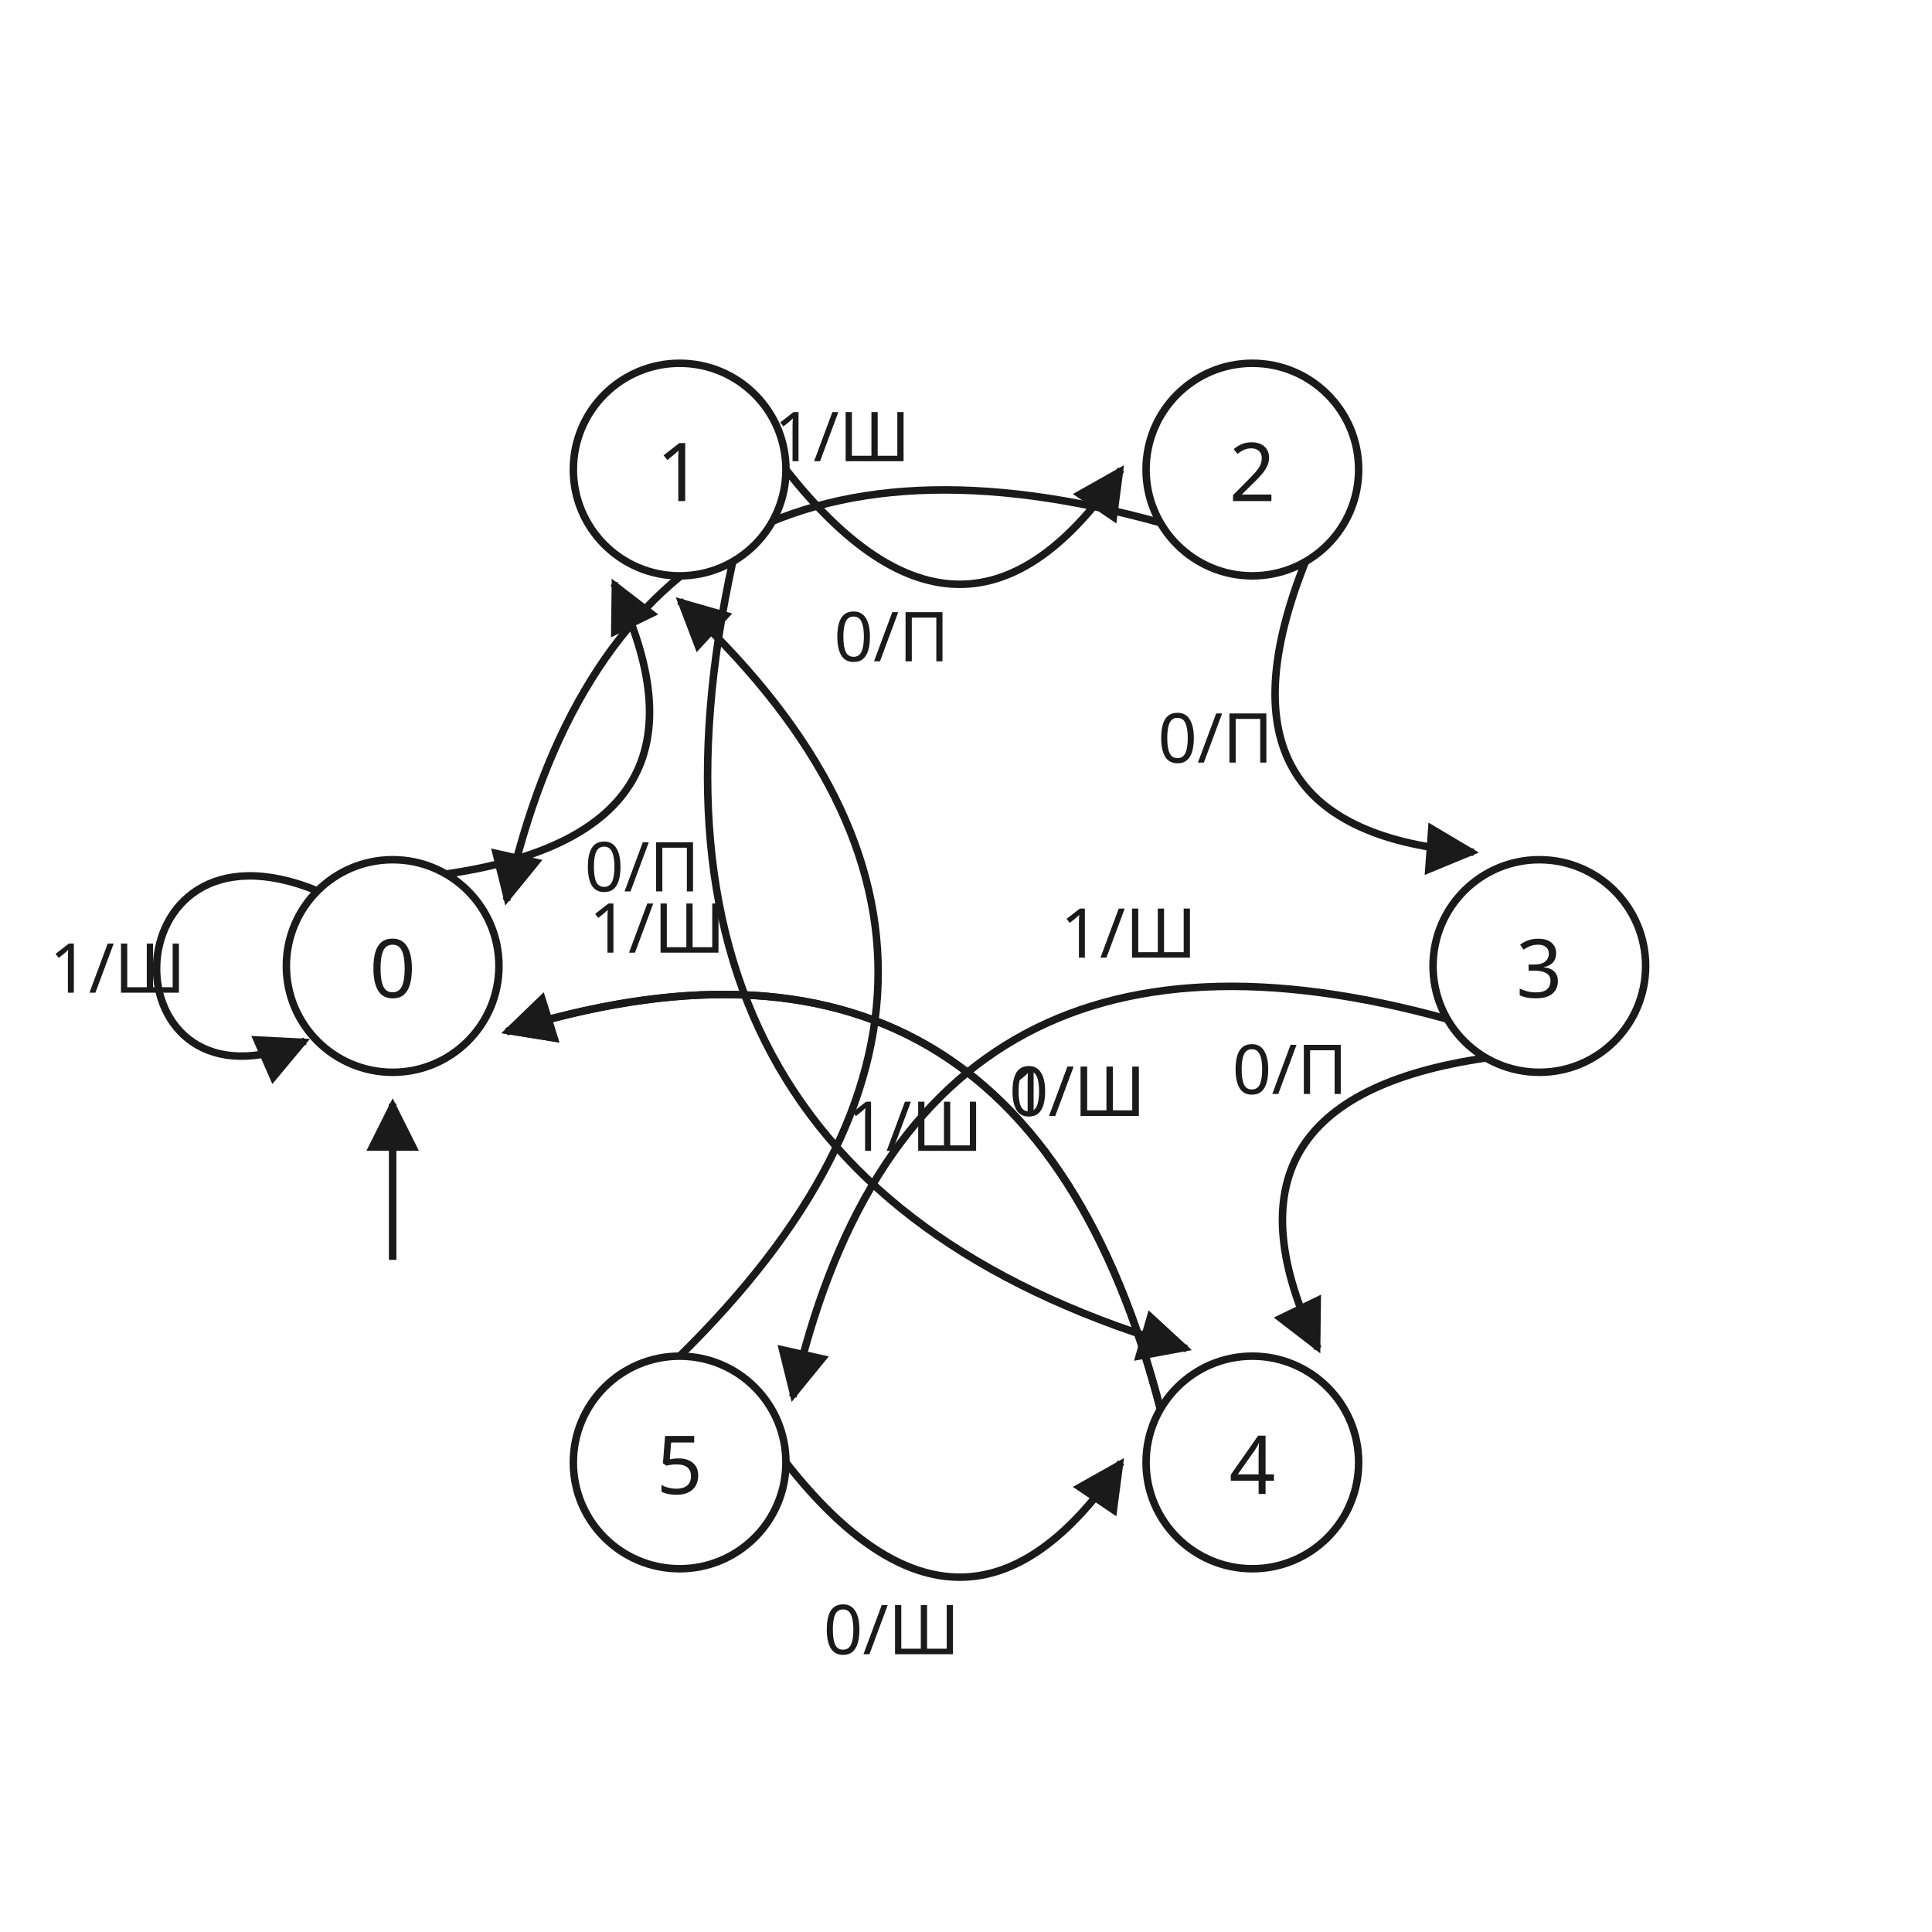
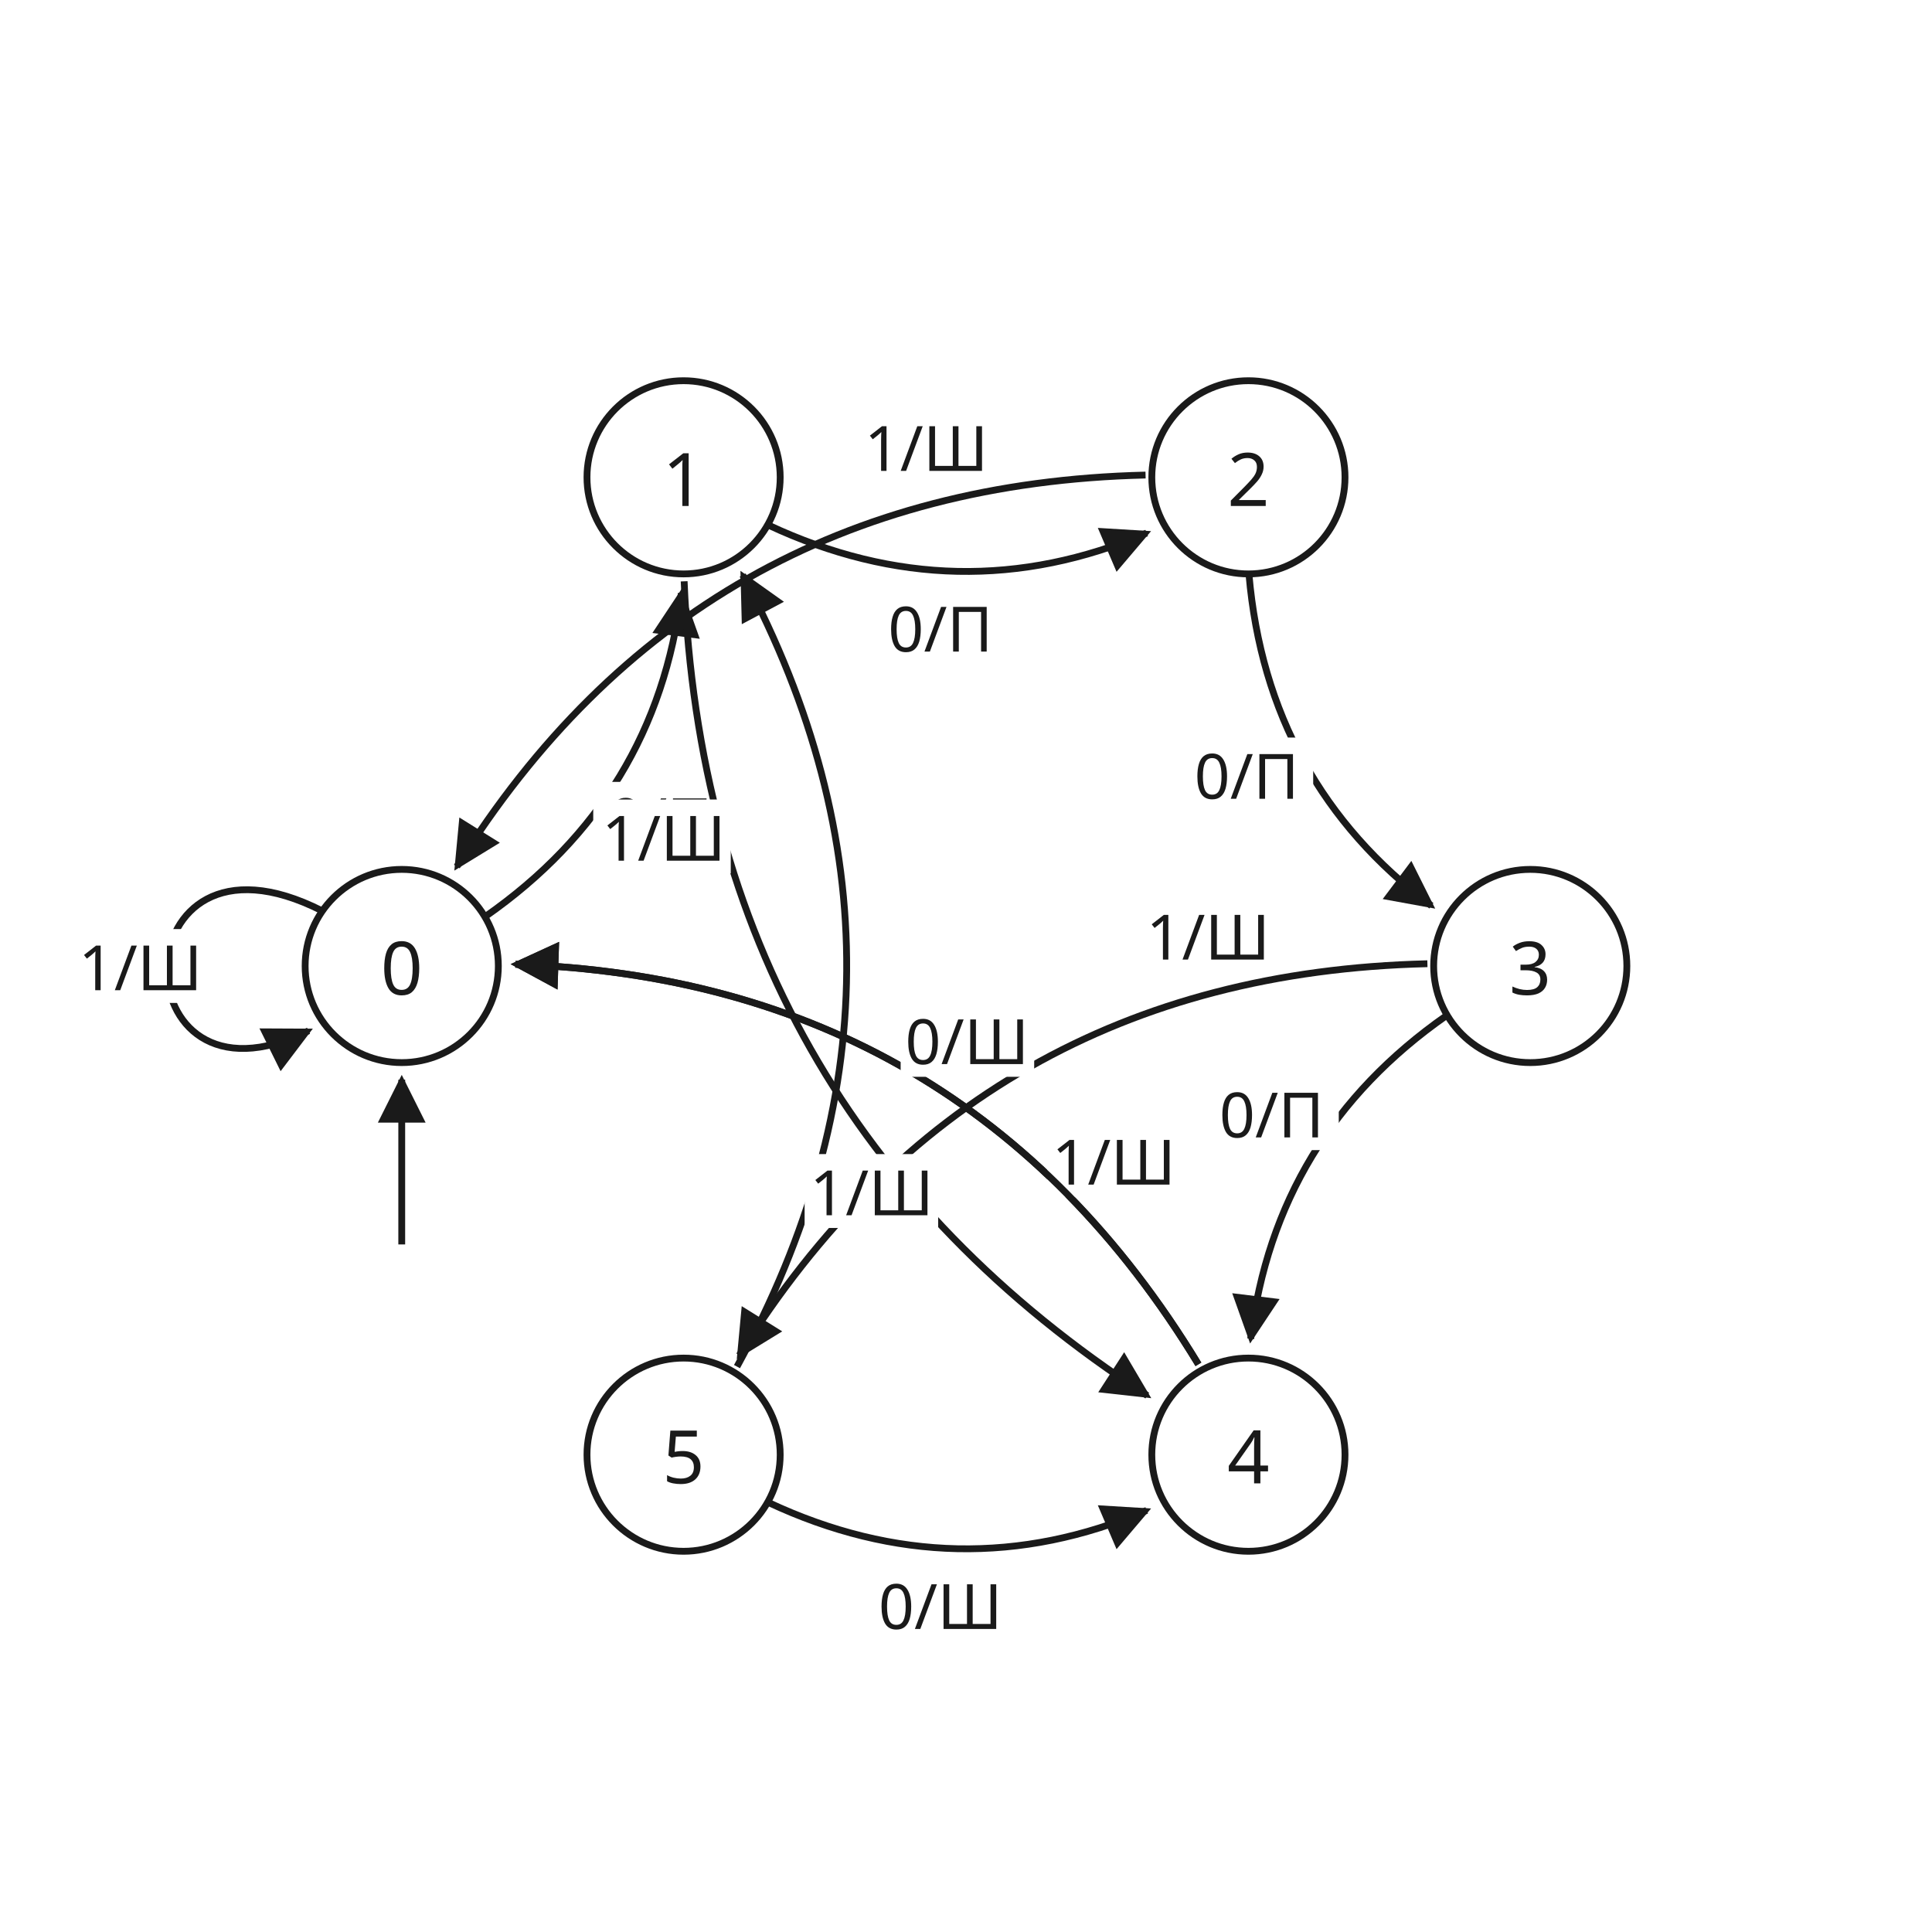
- <svg xmlns="http://www.w3.org/2000/svg" viewBox="0 0 309 309" width="309" height="309">
-   <rect width="309" height="309" fill="#ffffff" />
+ <svg xmlns="http://www.w3.org/2000/svg" viewBox="0 0 340 340" width="340" height="340">
+   <rect width="340" height="340" fill="#ffffff" />
  <defs>
    <marker id="arrow" viewBox="0 0 10 10" refX="9" refY="5" markerWidth="7" markerHeight="7" orient="auto-start-reverse">
      <path d="M 0 0 L 10 5 L 0 10 z" fill="#1a1a1a" />
    </marker>
  </defs>
-   <path d="M 50.8 142.5 C 16.8 128.5 16.8 180.5 48.8 166.5" fill="none" stroke="#1a1a1a" stroke-width="1.2" marker-end="url(#arrow)" />
-   <text x="18.8" y="154.5" font-family="osifont, ISOCPEUR, sans-serif" font-size="11" text-anchor="middle" dominant-baseline="central" fill="#1a1a1a">1/Ш</text>
-   <path d="M 71.3 139.8 Q 117.5 133.1 98.2 93.3" fill="none" stroke="#1a1a1a" stroke-width="1.2" marker-end="url(#arrow)" />
-   <text x="102.7" y="138.3" font-family="osifont, ISOCPEUR, sans-serif" font-size="11" text-anchor="middle" dominant-baseline="central" fill="#1a1a1a">0/П</text>
-   <path d="M 117.2 89.8 Q 95.6 188.5 189.8 215.7" fill="none" stroke="#1a1a1a" stroke-width="1.2" marker-end="url(#arrow)" />
-   <text x="105.1" y="148.1" font-family="osifont, ISOCPEUR, sans-serif" font-size="11" text-anchor="middle" dominant-baseline="central" fill="#1a1a1a">1/Ш</text>
-   <path d="M 125.7 75.1 Q 154.5 111.8 179.3 75.1" fill="none" stroke="#1a1a1a" stroke-width="1.2" marker-end="url(#arrow)" />
-   <text x="142.6" y="101.5" font-family="osifont, ISOCPEUR, sans-serif" font-size="11" text-anchor="middle" dominant-baseline="central" fill="#1a1a1a">0/П</text>
-   <path d="M 185.6 83.6 Q 99.8 59.8 81.0 144.0" fill="none" stroke="#1a1a1a" stroke-width="1.2" marker-end="url(#arrow)" />
-   <text x="134.7" y="69.5" font-family="osifont, ISOCPEUR, sans-serif" font-size="11" text-anchor="middle" dominant-baseline="central" fill="#1a1a1a">1/Ш</text>
-   <path d="M 208.8 89.8 Q 191.5 133.1 235.7 136.3" fill="none" stroke="#1a1a1a" stroke-width="1.2" marker-end="url(#arrow)" />
-   <text x="194.4" y="117.7" font-family="osifont, ISOCPEUR, sans-serif" font-size="11" text-anchor="middle" dominant-baseline="central" fill="#1a1a1a">0/П</text>
-   <path d="M 231.5 163.0 Q 145.7 139.2 126.8 223.4" fill="none" stroke="#1a1a1a" stroke-width="1.2" marker-end="url(#arrow)" />
-   <text x="180.5" y="148.9" font-family="osifont, ISOCPEUR, sans-serif" font-size="11" text-anchor="middle" dominant-baseline="central" fill="#1a1a1a">1/Ш</text>
-   <path d="M 237.7 169.2 Q 191.5 175.9 210.8 215.7" fill="none" stroke="#1a1a1a" stroke-width="1.2" marker-end="url(#arrow)" />
-   <text x="206.3" y="170.7" font-family="osifont, ISOCPEUR, sans-serif" font-size="11" text-anchor="middle" dominant-baseline="central" fill="#1a1a1a">0/П</text>
-   <path d="M 185.6 225.4 Q 163.3 139.2 81.0 165.0" fill="none" stroke="#1a1a1a" stroke-width="1.2" marker-end="url(#arrow)" />
-   <text x="172.3" y="174.2" font-family="osifont, ISOCPEUR, sans-serif" font-size="11" text-anchor="middle" dominant-baseline="central" fill="#1a1a1a">1/Ш</text>
-   <path d="M 185.6 225.4 Q 163.3 139.2 81.0 165.0" fill="none" stroke="#1a1a1a" stroke-width="1.2" marker-end="url(#arrow)" />
-   <text x="172.3" y="174.2" font-family="osifont, ISOCPEUR, sans-serif" font-size="11" text-anchor="middle" dominant-baseline="central" fill="#1a1a1a">0/Ш</text>
-   <path d="M 108.7 216.9 Q 172.2 154.5 108.7 96.1" fill="none" stroke="#1a1a1a" stroke-width="1.2" marker-end="url(#arrow)" />
-   <text x="146.3" y="179.8" font-family="osifont, ISOCPEUR, sans-serif" font-size="11" text-anchor="middle" dominant-baseline="central" fill="#1a1a1a">1/Ш</text>
-   <path d="M 125.7 233.9 Q 154.5 270.6 179.3 233.9" fill="none" stroke="#1a1a1a" stroke-width="1.2" marker-end="url(#arrow)" />
-   <text x="142.6" y="260.3" font-family="osifont, ISOCPEUR, sans-serif" font-size="11" text-anchor="middle" dominant-baseline="central" fill="#1a1a1a">0/Ш</text>
-   <circle cx="62.8" cy="154.5" r="17" fill="#ffffff" stroke="#1a1a1a" stroke-width="1.2" />
-   <text x="62.8" y="154.5" font-family="osifont, ISOCPEUR, sans-serif" font-size="13" text-anchor="middle" dominant-baseline="central" fill="#1a1a1a">0</text>
-   <circle cx="108.7" cy="75.1" r="17" fill="#ffffff" stroke="#1a1a1a" stroke-width="1.2" />
-   <text x="108.7" y="75.1" font-family="osifont, ISOCPEUR, sans-serif" font-size="13" text-anchor="middle" dominant-baseline="central" fill="#1a1a1a">1</text>
-   <circle cx="200.3" cy="75.1" r="17" fill="#ffffff" stroke="#1a1a1a" stroke-width="1.2" />
-   <text x="200.3" y="75.1" font-family="osifont, ISOCPEUR, sans-serif" font-size="13" text-anchor="middle" dominant-baseline="central" fill="#1a1a1a">2</text>
-   <circle cx="246.2" cy="154.5" r="17" fill="#ffffff" stroke="#1a1a1a" stroke-width="1.2" />
-   <text x="246.2" y="154.5" font-family="osifont, ISOCPEUR, sans-serif" font-size="13" text-anchor="middle" dominant-baseline="central" fill="#1a1a1a">3</text>
-   <circle cx="200.3" cy="233.9" r="17" fill="#ffffff" stroke="#1a1a1a" stroke-width="1.2" />
-   <text x="200.3" y="233.9" font-family="osifont, ISOCPEUR, sans-serif" font-size="13" text-anchor="middle" dominant-baseline="central" fill="#1a1a1a">4</text>
-   <circle cx="108.7" cy="233.9" r="17" fill="#ffffff" stroke="#1a1a1a" stroke-width="1.2" />
-   <text x="108.7" y="233.9" font-family="osifont, ISOCPEUR, sans-serif" font-size="13" text-anchor="middle" dominant-baseline="central" fill="#1a1a1a">5</text>
-   <path d="M 62.8 201.5 L 62.8 176.5" stroke="#1a1a1a" stroke-width="1.2" marker-end="url(#arrow)" />
+   <path d="M 56.7 160.3 C 20.7 142.0 20.7 198.0 54.3 181.4" fill="none" stroke="#1a1a1a" stroke-width="1.2" marker-end="url(#arrow)" />
+   <rect x="13.0" y="163.5" width="23.5" height="13.0" fill="#ffffff" />
+   <text x="24.7" y="170.0" font-family="osifont, ISOCPEUR, sans-serif" font-size="11" text-anchor="middle" dominant-baseline="central" fill="#1a1a1a">1/Ш</text>
+   <path d="M 85.4 161.3 Q 115.5 140.3 119.9 104.4" fill="none" stroke="#1a1a1a" stroke-width="1.2" marker-end="url(#arrow)" />
+   <rect x="104.4" y="137.6" width="23.5" height="13.0" fill="#ffffff" />
+   <text x="116.2" y="144.1" font-family="osifont, ISOCPEUR, sans-serif" font-size="11" text-anchor="middle" dominant-baseline="central" fill="#1a1a1a">0/П</text>
+   <path d="M 120.4 102.3 Q 124.2 195.3 201.9 245.6" fill="none" stroke="#1a1a1a" stroke-width="1.2" marker-end="url(#arrow)" />
+   <rect x="105.1" y="140.7" width="23.5" height="13.0" fill="#ffffff" />
+   <text x="116.8" y="147.2" font-family="osifont, ISOCPEUR, sans-serif" font-size="11" text-anchor="middle" dominant-baseline="central" fill="#1a1a1a">1/Ш</text>
+   <path d="M 135.2 92.4 Q 168.5 108.0 201.8 93.8" fill="none" stroke="#1a1a1a" stroke-width="1.2" marker-end="url(#arrow)" />
+   <rect x="153.8" y="103.9" width="23.5" height="13.0" fill="#ffffff" />
+   <text x="165.5" y="110.4" font-family="osifont, ISOCPEUR, sans-serif" font-size="11" text-anchor="middle" dominant-baseline="central" fill="#1a1a1a">0/П</text>
+   <path d="M 201.6 83.6 Q 122.2 85.5 80.4 152.5" fill="none" stroke="#1a1a1a" stroke-width="1.2" marker-end="url(#arrow)" />
+   <rect x="151.2" y="72.1" width="23.5" height="13.0" fill="#ffffff" />
+   <text x="163.0" y="78.6" font-family="osifont, ISOCPEUR, sans-serif" font-size="11" text-anchor="middle" dominant-baseline="central" fill="#1a1a1a">1/Ш</text>
+   <path d="M 219.8 101.1 Q 223.0 137.7 251.9 159.4" fill="none" stroke="#1a1a1a" stroke-width="1.2" marker-end="url(#arrow)" />
+   <rect x="207.6" y="129.8" width="23.5" height="13.0" fill="#ffffff" />
+   <text x="219.4" y="136.3" font-family="osifont, ISOCPEUR, sans-serif" font-size="11" text-anchor="middle" dominant-baseline="central" fill="#1a1a1a">0/П</text>
+   <path d="M 251.2 169.6 Q 171.8 171.5 130.1 238.5" fill="none" stroke="#1a1a1a" stroke-width="1.2" marker-end="url(#arrow)" />
+   <rect x="200.9" y="158.1" width="23.5" height="13.0" fill="#ffffff" />
+   <text x="212.6" y="164.6" font-family="osifont, ISOCPEUR, sans-serif" font-size="11" text-anchor="middle" dominant-baseline="central" fill="#1a1a1a">1/Ш</text>
+   <path d="M 254.6 178.7 Q 224.5 199.7 220.1 235.6" fill="none" stroke="#1a1a1a" stroke-width="1.2" marker-end="url(#arrow)" />
+   <rect x="212.1" y="189.4" width="23.5" height="13.0" fill="#ffffff" />
+   <text x="223.8" y="195.9" font-family="osifont, ISOCPEUR, sans-serif" font-size="11" text-anchor="middle" dominant-baseline="central" fill="#1a1a1a">0/П</text>
+   <path d="M 210.9 240.1 Q 169.7 172.3 90.7 169.7" fill="none" stroke="#1a1a1a" stroke-width="1.2" marker-end="url(#arrow)" />
+   <rect x="184.3" y="197.7" width="23.5" height="13.0" fill="#ffffff" />
+   <text x="196.0" y="204.2" font-family="osifont, ISOCPEUR, sans-serif" font-size="11" text-anchor="middle" dominant-baseline="central" fill="#1a1a1a">1/Ш</text>
+   <path d="M 210.9 240.1 Q 169.7 172.3 90.7 169.7" fill="none" stroke="#1a1a1a" stroke-width="1.2" marker-end="url(#arrow)" />
+   <rect x="158.5" y="176.5" width="23.5" height="13.0" fill="#ffffff" />
+   <text x="170.2" y="183.0" font-family="osifont, ISOCPEUR, sans-serif" font-size="11" text-anchor="middle" dominant-baseline="central" fill="#1a1a1a">0/Ш</text>
+   <path d="M 129.7 240.5 Q 167.8 170.9 130.7 101.2" fill="none" stroke="#1a1a1a" stroke-width="1.2" marker-end="url(#arrow)" />
+   <rect x="141.6" y="203.1" width="23.5" height="13.0" fill="#ffffff" />
+   <text x="153.4" y="209.6" font-family="osifont, ISOCPEUR, sans-serif" font-size="11" text-anchor="middle" dominant-baseline="central" fill="#1a1a1a">1/Ш</text>
+   <path d="M 135.2 264.4 Q 168.5 280.0 201.8 265.8" fill="none" stroke="#1a1a1a" stroke-width="1.2" marker-end="url(#arrow)" />
+   <rect x="153.8" y="275.9" width="23.5" height="13.0" fill="#ffffff" />
+   <text x="165.5" y="282.4" font-family="osifont, ISOCPEUR, sans-serif" font-size="11" text-anchor="middle" dominant-baseline="central" fill="#1a1a1a">0/Ш</text>
+   <circle cx="70.7" cy="170.0" r="17" fill="#ffffff" stroke="#1a1a1a" stroke-width="1.2" />
+   <text x="70.7" y="170.0" font-family="osifont, ISOCPEUR, sans-serif" font-size="13" text-anchor="middle" dominant-baseline="central" fill="#1a1a1a">0</text>
+   <circle cx="120.3" cy="84.0" r="17" fill="#ffffff" stroke="#1a1a1a" stroke-width="1.2" />
+   <text x="120.3" y="84.0" font-family="osifont, ISOCPEUR, sans-serif" font-size="13" text-anchor="middle" dominant-baseline="central" fill="#1a1a1a">1</text>
+   <circle cx="219.7" cy="84.0" r="17" fill="#ffffff" stroke="#1a1a1a" stroke-width="1.2" />
+   <text x="219.7" y="84.0" font-family="osifont, ISOCPEUR, sans-serif" font-size="13" text-anchor="middle" dominant-baseline="central" fill="#1a1a1a">2</text>
+   <circle cx="269.3" cy="170.0" r="17" fill="#ffffff" stroke="#1a1a1a" stroke-width="1.2" />
+   <text x="269.3" y="170.0" font-family="osifont, ISOCPEUR, sans-serif" font-size="13" text-anchor="middle" dominant-baseline="central" fill="#1a1a1a">3</text>
+   <circle cx="219.7" cy="256.0" r="17" fill="#ffffff" stroke="#1a1a1a" stroke-width="1.2" />
+   <text x="219.7" y="256.0" font-family="osifont, ISOCPEUR, sans-serif" font-size="13" text-anchor="middle" dominant-baseline="central" fill="#1a1a1a">4</text>
+   <circle cx="120.3" cy="256.0" r="17" fill="#ffffff" stroke="#1a1a1a" stroke-width="1.2" />
+   <text x="120.3" y="256.0" font-family="osifont, ISOCPEUR, sans-serif" font-size="13" text-anchor="middle" dominant-baseline="central" fill="#1a1a1a">5</text>
+   <path d="M 70.7 219.0 L 70.7 190.0" stroke="#1a1a1a" stroke-width="1.2" marker-end="url(#arrow)" />
</svg>
